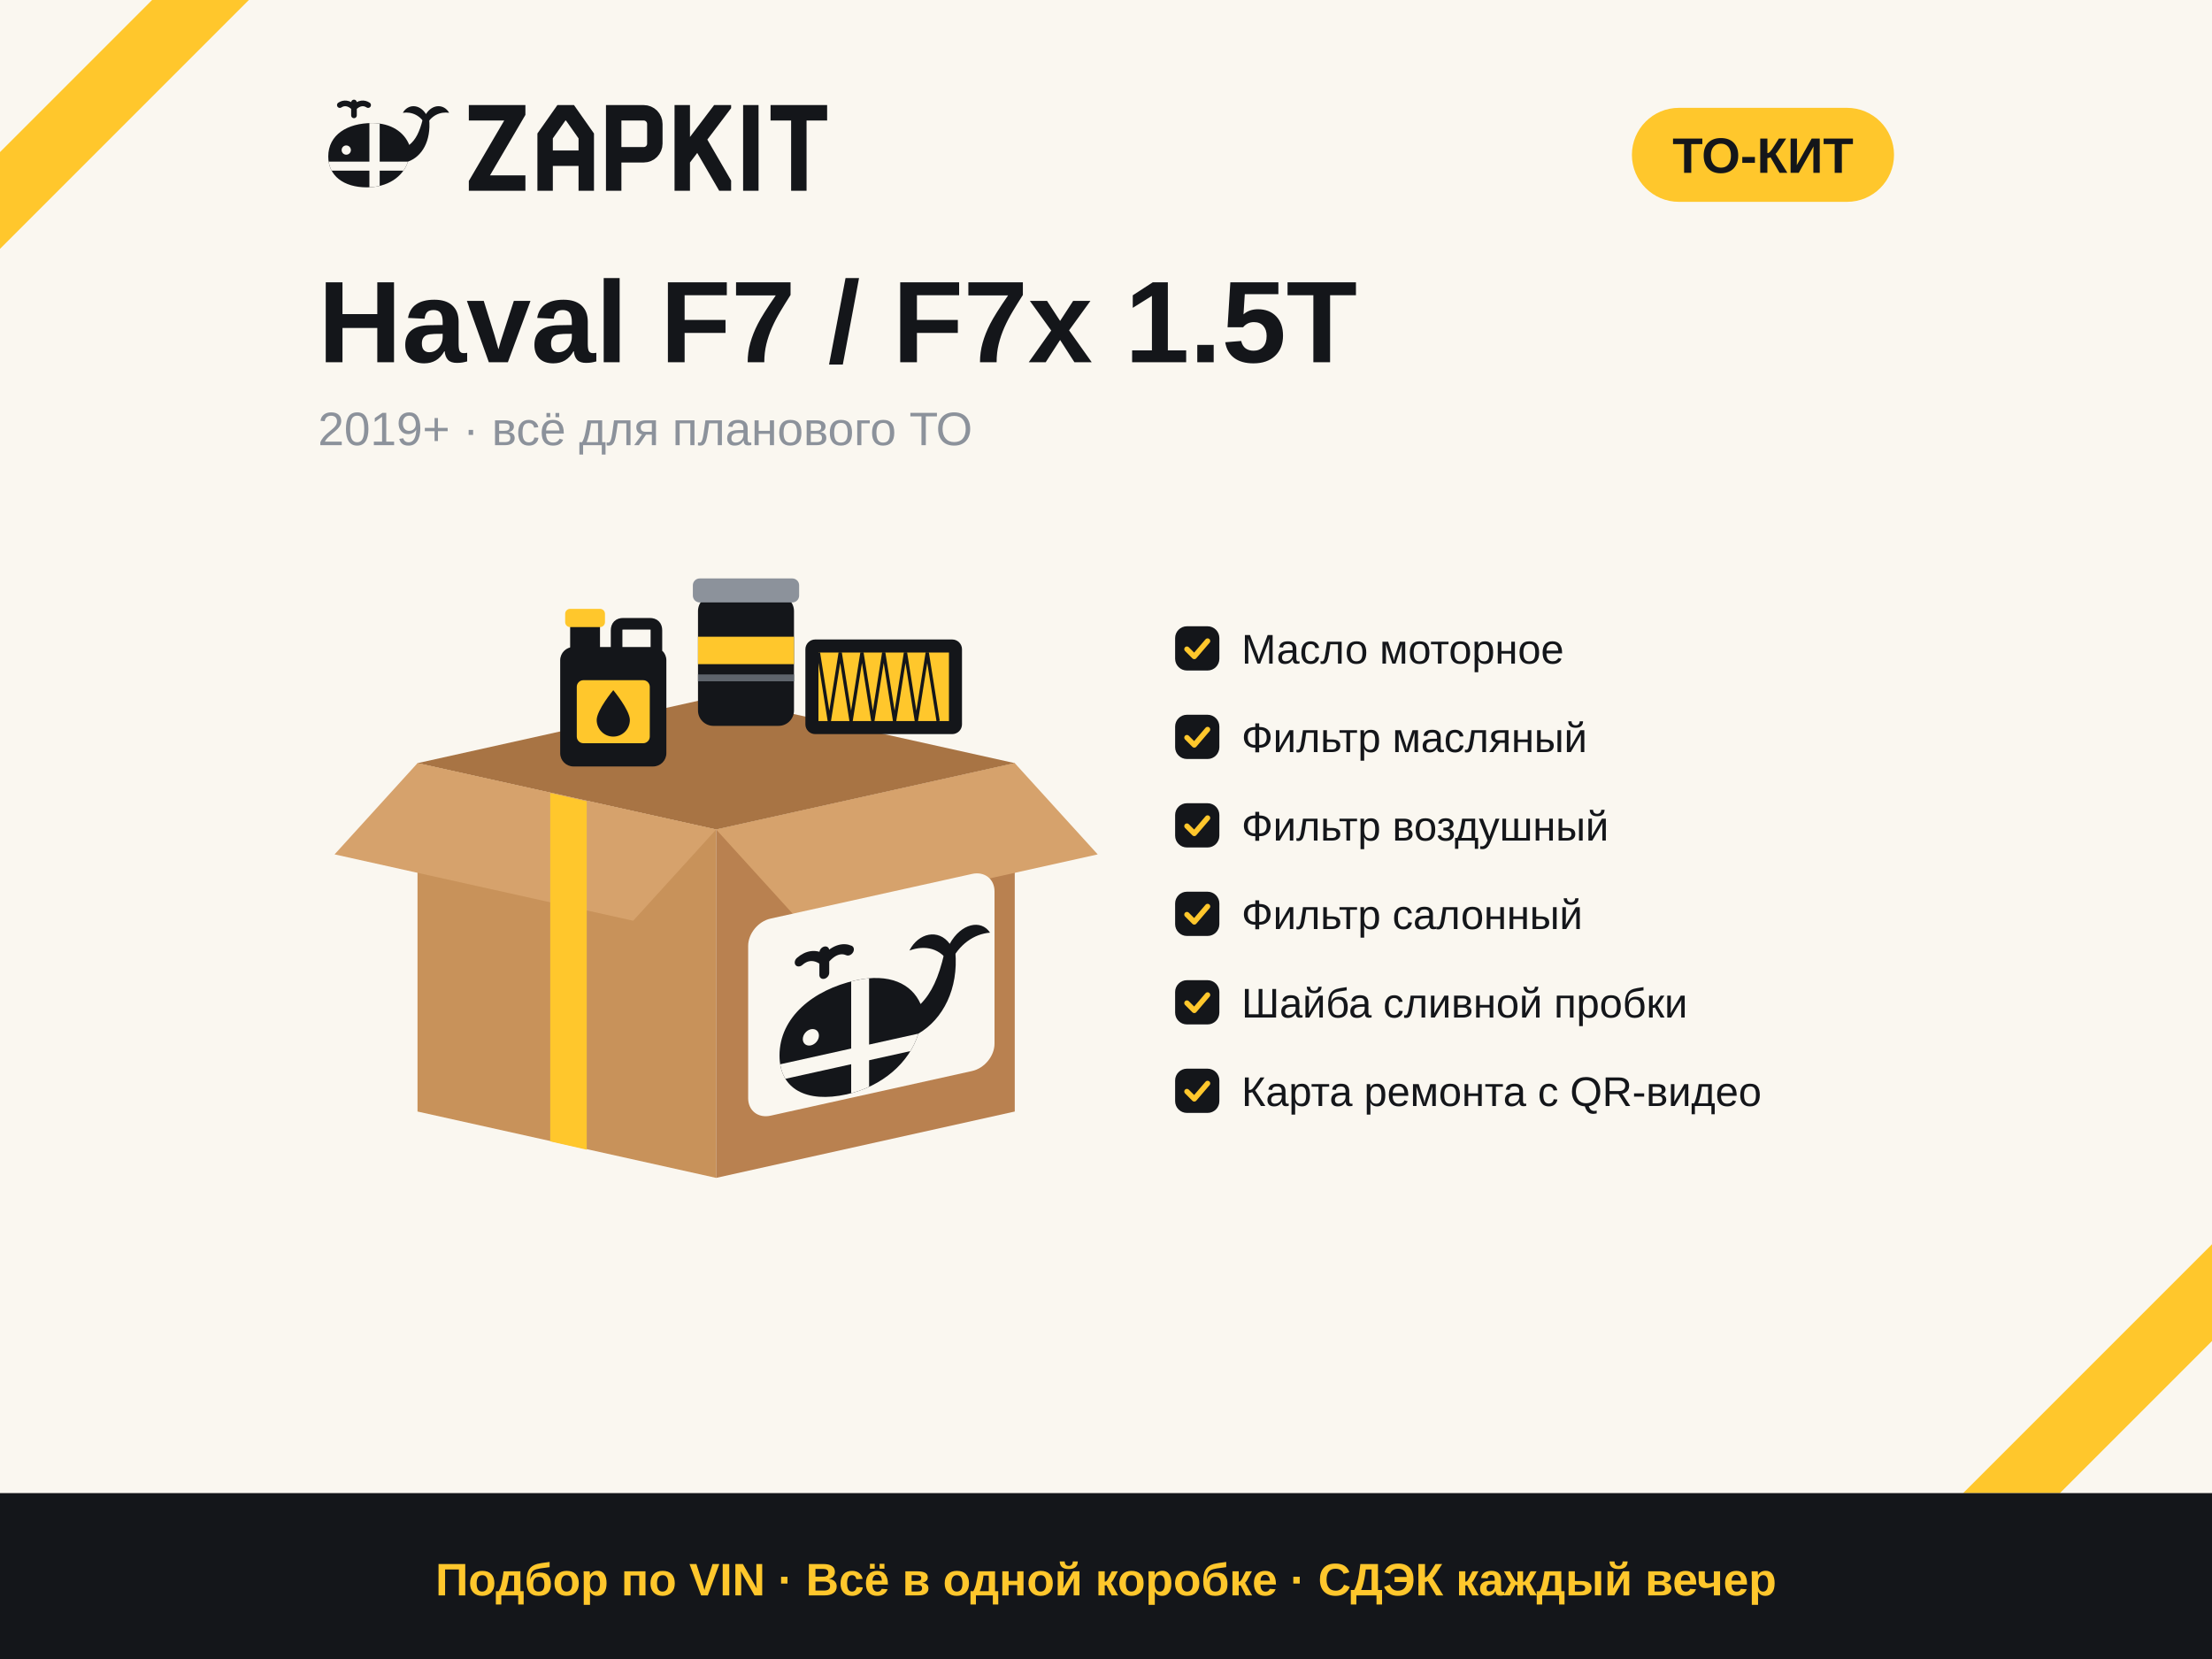
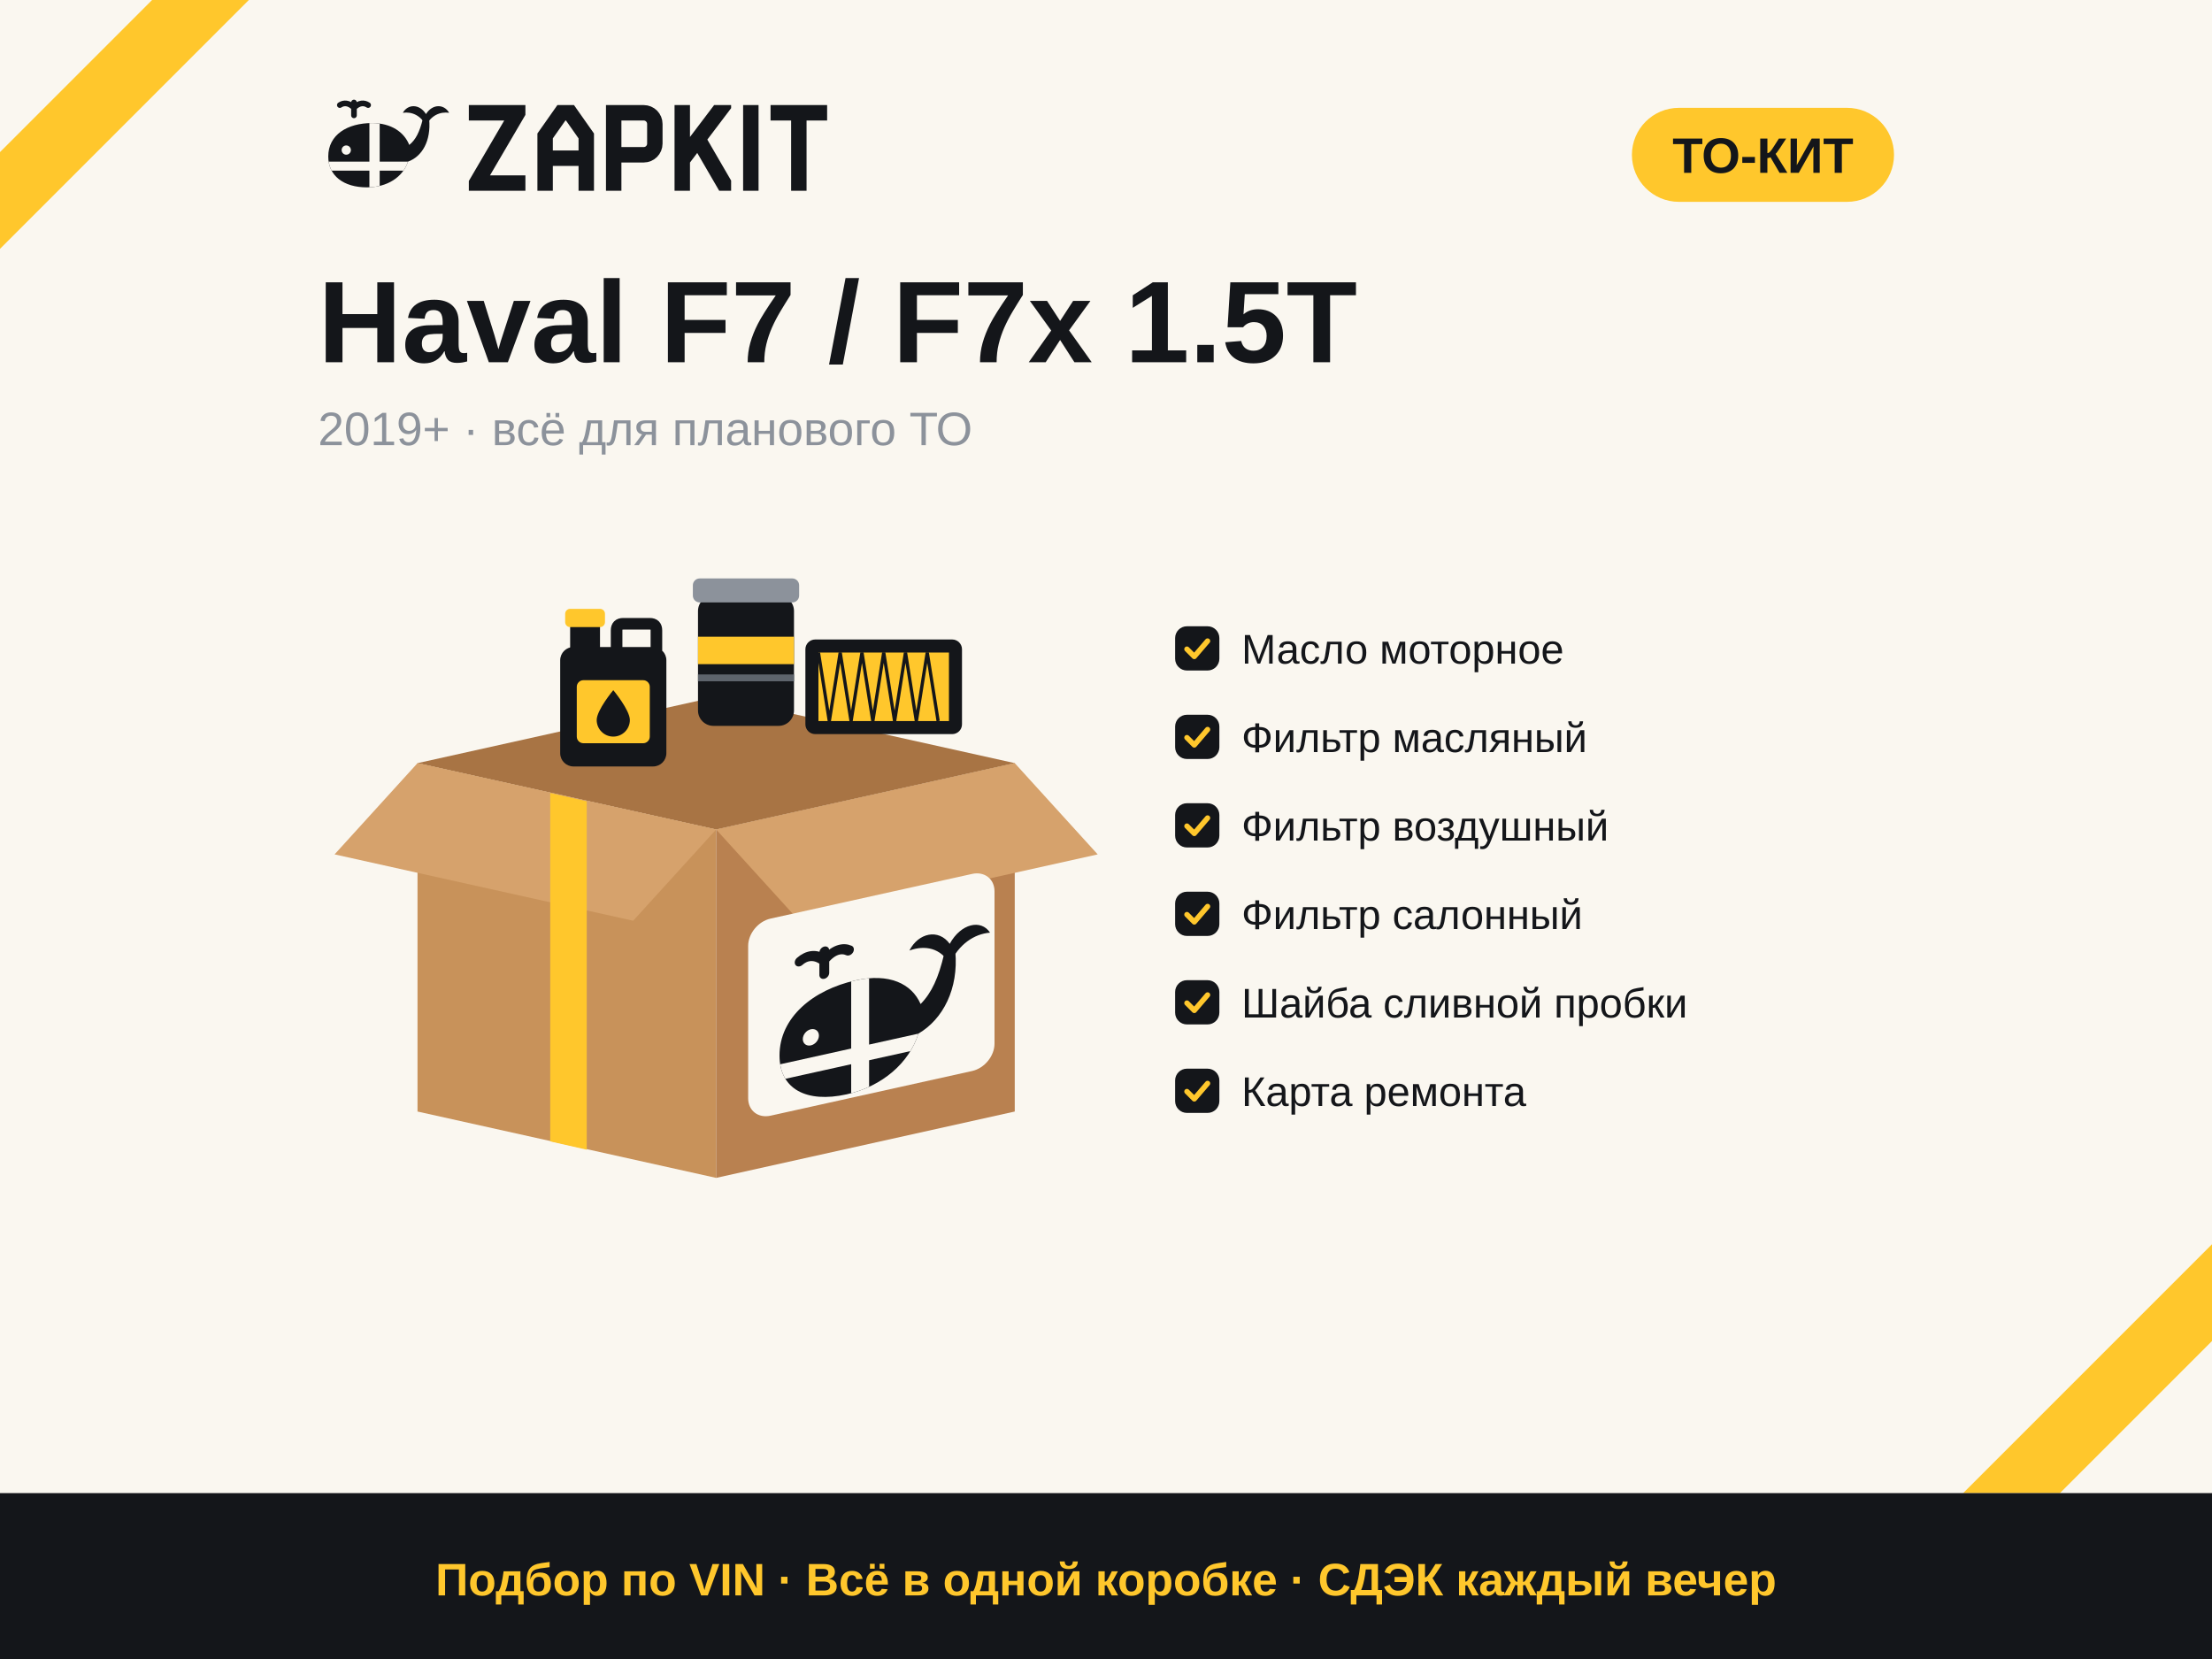
<svg xmlns="http://www.w3.org/2000/svg" viewBox="0 0 1600 1200" width="1600" height="1200" role="img" aria-label="ТО-КИТ Haval F7 / F7x 1.5T">
  <rect width="1600" height="1200" fill="#FAF7F0" />
  <path d="M0,110 L110,0 H180 L0,180 Z" fill="#FFC72C" />
  <path d="M1600,900 L1420,1080 H1490 L1600,970 Z" fill="#FFC72C" />
  <g transform="translate(230 76) scale(0.62)">
    <g transform="translate(0 -30) scale(1.5)">
      <defs>
        <clipPath id="wb-m8h">
          <path d="M8,60 C8,43 23,34 42,34 C57,34 67,41 71,51 C76,47 79,41 81.5,31 L86.5,31 C88,48 81,60 70,64 C66,76 54,84 38,84 C20,84 8,75 8,60 Z" />
        </clipPath>
      </defs>
      <path fill="#14161A" d="M8,60 C8,43 23,34 42,34 C57,34 67,41 71,51 C76,47 79,41 81.5,31 L86.5,31 C88,48 81,60 70,64 C66,76 54,84 38,84 C20,84 8,75 8,60 Z" />
      <path fill="#14161A" d="M84,36 C80,28 73,25 66,26 C70,19 79,19 84,27 C89,19 98,19 102,26 C95,25 88,28 84,36 Z" />
      <g clip-path="url(#wb-m8h)" fill="#FAF7F0">
        <rect x="40" y="30" width="8" height="60" />
        <rect x="0" y="64" width="90" height="7" />
      </g>
      <circle cx="22" cy="55" r="3.6" fill="#FAF7F0" />
      <path d="M28,28 V18 M28,22 C24,18 20,18 17,20 M28,22 C32,18 36,18 39,20" fill="none" stroke="#14161A" stroke-width="4.4" stroke-linecap="round" />
    </g>
    <g transform="translate(176 0)">
      <defs>
        <clipPath id="c66-m8h">
          <rect width="66" height="100" />
        </clipPath>
        <clipPath id="c18-m8h">
          <rect width="18" height="100" />
        </clipPath>
      </defs>
      <g transform="translate(0 0)">
        <path clip-path="url(#c66-m8h)" d="M0,9 H57 L9,91 H66" fill="none" stroke="#14161A" stroke-width="18" stroke-linejoin="miter" stroke-miterlimit="10" />
      </g>
      <g transform="translate(80 0)">
        <path clip-path="url(#c66-m8h)" d="M9,100 V36 L28,9 H38 L57,36 V100 M9,62 H57" fill="none" stroke="#14161A" stroke-width="18" stroke-linejoin="miter" stroke-miterlimit="10" />
      </g>
      <g transform="translate(160 0)">
        <path clip-path="url(#c66-m8h)" d="M9,100 V9 H44 A13,13 0 0 1 57,22 V45 A13,13 0 0 1 44,58 H9" fill="none" stroke="#14161A" stroke-width="18" stroke-linejoin="miter" stroke-miterlimit="10" />
      </g>
      <g transform="translate(240 0)">
        <path clip-path="url(#c66-m8h)" d="M9,0 V100 M9,64 L62,-6 M30,44 L66,106" fill="none" stroke="#14161A" stroke-width="18" stroke-linejoin="miter" stroke-miterlimit="10" />
      </g>
      <g transform="translate(320 0)">
        <path clip-path="url(#c18-m8h)" d="M9,0 V100" fill="none" stroke="#14161A" stroke-width="18" stroke-linejoin="miter" stroke-miterlimit="10" />
      </g>
      <g transform="translate(352 0)">
        <path clip-path="url(#c66-m8h)" d="M0,9 H66 M33,9 V100" fill="none" stroke="#14161A" stroke-width="18" stroke-linejoin="miter" stroke-miterlimit="10" />
      </g>
    </g>
  </g>
  <rect x="1180.4" y="78" width="189.6" height="68" rx="34" fill="#FFC72C" />
  <text x="1275.2" y="125" font-family="'Liberation Sans', Arial, Helvetica, sans-serif" font-size="36" font-weight="700" fill="#14161A" text-anchor="middle">ТО-КИТ</text>
  <text x="230" y="262" font-family="'Liberation Sans', Arial, Helvetica, sans-serif" font-size="84" font-weight="700" fill="#14161A" text-anchor="start">Haval F7 / F7x 1.5T</text>
  <text x="230" y="322" font-family="'Liberation Sans', Arial, Helvetica, sans-serif" font-size="34" font-weight="400" fill="#8C929B" text-anchor="start">2019+ · всё для планового ТО</text>
  <g transform="translate(230 372) scale(1.2)">
    <path d="M60,150 L240,110 L420,150 L240,190 Z" fill="#A87444" />
    <g transform="translate(118 42) scale(1.0)">
      <rect x="28" y="38" width="64" height="72" rx="8" fill="#14161A" />
      <rect x="34" y="24" width="18" height="16" fill="#14161A" />
      <rect x="31" y="15" width="24" height="11" rx="3" fill="#FFC72C" />
      <path d="M62,40 V28 Q62,24 66,24 H82 Q86,24 86,28 V40" fill="none" stroke="#14161A" stroke-width="7" />
      <rect x="38" y="58" width="44" height="38" rx="4" fill="#FFC72C" />
      <path d="M60,64 C60,64 50,76 50,82 A10,10 0 0 0 70,82 C70,76 60,64 60,64 Z" fill="#14161A" />
    </g>
    <g transform="translate(196 18) scale(1.033333)">
      <rect x="32" y="30" width="56" height="76" rx="9" fill="#14161A" />
      <rect x="29" y="20" width="62" height="14" rx="4" fill="#8C929B" />
      <rect x="32" y="54" width="56" height="16" fill="#FFC72C" />
      <rect x="32" y="76" width="56" height="4" fill="#5E646C" />
    </g>
    <g transform="translate(282 44) scale(0.9833333)">
      <rect x="12" y="32" width="96" height="58" rx="6" fill="#14161A" />
      <rect x="20" y="40" width="80" height="42" fill="#FFC72C" />
      <polyline points="20,40 26.67,82 33.34,40 40.01,82 46.68,40 53.35,82 60.02,40 66.69,82 73.36,40 80.03,82 86.7,40 93.37,82" fill="none" stroke="#14161A" stroke-width="2" />
    </g>
    <path d="M60,150 L240,190 V400 L60,360 Z" fill="#C8925A" />
    <path d="M420,150 L240,190 V400 L420,360 Z" fill="#B98150" />
    <path d="M60,150 L10,205 L190,245 L240,190 Z" fill="#D6A26C" />
    <path d="M420,150 L470,205 L290,245 L240,190 Z" fill="#D6A26C" />
    <path d="M140,168 L162,173 V383 L140,378 Z" fill="#FFC72C" />
    <g transform="translate(262 238) skewY(-12.5) scale(1.35)">
      <rect x="-2" y="6" width="110" height="88" rx="10" fill="#FAF7F0" />
      <g transform="translate(4 8)">
        <defs>
          <clipPath id="wb-m8">
            <path d="M8,60 C8,43 23,34 42,34 C57,34 67,41 71,51 C76,47 79,41 81.5,31 L86.5,31 C88,48 81,60 70,64 C66,76 54,84 38,84 C20,84 8,75 8,60 Z" />
          </clipPath>
        </defs>
        <path fill="#14161A" d="M8,60 C8,43 23,34 42,34 C57,34 67,41 71,51 C76,47 79,41 81.5,31 L86.5,31 C88,48 81,60 70,64 C66,76 54,84 38,84 C20,84 8,75 8,60 Z" />
        <path fill="#14161A" d="M84,36 C80,28 73,25 66,26 C70,19 79,19 84,27 C89,19 98,19 102,26 C95,25 88,28 84,36 Z" />
        <g clip-path="url(#wb-m8)" fill="#FAF7F0">
          <rect x="40" y="30" width="8" height="60" />
          <rect x="0" y="64" width="90" height="7" />
        </g>
        <circle cx="22" cy="55" r="3.6" fill="#FAF7F0" />
        <path d="M28,28 V18 M28,22 C24,18 20,18 17,20 M28,22 C32,18 36,18 39,20" fill="none" stroke="#14161A" stroke-width="4.4" stroke-linecap="round" />
      </g>
    </g>
  </g>
  <g transform="translate(850 453) scale(1.066667)">
    <rect width="30" height="30" rx="8" fill="#14161A" />
    <path d="M8,15.5 L13,20.5 L22,10" fill="none" stroke="#FFC72C" stroke-width="3.6" stroke-linecap="round" stroke-linejoin="round" />
  </g>
  <text x="898" y="480" font-family="'Liberation Sans', Arial, Helvetica, sans-serif" font-size="30" font-weight="400" fill="#14161A" text-anchor="start">Масло моторное</text>
  <g transform="translate(850 517) scale(1.066667)">
    <rect width="30" height="30" rx="8" fill="#14161A" />
    <path d="M8,15.5 L13,20.5 L22,10" fill="none" stroke="#FFC72C" stroke-width="3.6" stroke-linecap="round" stroke-linejoin="round" />
  </g>
  <text x="898" y="544" font-family="'Liberation Sans', Arial, Helvetica, sans-serif" font-size="30" font-weight="400" fill="#14161A" text-anchor="start">Фильтр масляный</text>
  <g transform="translate(850 581) scale(1.066667)">
    <rect width="30" height="30" rx="8" fill="#14161A" />
    <path d="M8,15.5 L13,20.5 L22,10" fill="none" stroke="#FFC72C" stroke-width="3.6" stroke-linecap="round" stroke-linejoin="round" />
  </g>
  <text x="898" y="608" font-family="'Liberation Sans', Arial, Helvetica, sans-serif" font-size="30" font-weight="400" fill="#14161A" text-anchor="start">Фильтр воздушный</text>
  <g transform="translate(850 645) scale(1.066667)">
    <rect width="30" height="30" rx="8" fill="#14161A" />
    <path d="M8,15.5 L13,20.5 L22,10" fill="none" stroke="#FFC72C" stroke-width="3.6" stroke-linecap="round" stroke-linejoin="round" />
  </g>
  <text x="898" y="672" font-family="'Liberation Sans', Arial, Helvetica, sans-serif" font-size="30" font-weight="400" fill="#14161A" text-anchor="start">Фильтр салонный</text>
  <g transform="translate(850 709) scale(1.066667)">
    <rect width="30" height="30" rx="8" fill="#14161A" />
    <path d="M8,15.5 L13,20.5 L22,10" fill="none" stroke="#FFC72C" stroke-width="3.6" stroke-linecap="round" stroke-linejoin="round" />
  </g>
  <text x="898" y="736" font-family="'Liberation Sans', Arial, Helvetica, sans-serif" font-size="30" font-weight="400" fill="#14161A" text-anchor="start">Шайба сливной пробки</text>
  <g transform="translate(850 773) scale(1.066667)">
    <rect width="30" height="30" rx="8" fill="#14161A" />
    <path d="M8,15.5 L13,20.5 L22,10" fill="none" stroke="#FFC72C" stroke-width="3.6" stroke-linecap="round" stroke-linejoin="round" />
  </g>
-   <text x="898" y="800" font-family="'Liberation Sans', Arial, Helvetica, sans-serif" font-size="30" font-weight="400" fill="#14161A" text-anchor="start">Карта ремонта с QR-видео</text>
+   <text x="898" y="800" font-family="'Liberation Sans', Arial, Helvetica, sans-serif" font-size="30" font-weight="400" fill="#14161A" text-anchor="start">Карта ремонта</text>
  <rect y="1080" width="1600" height="120" fill="#14161A" />
  <text x="800.0" y="1154" font-family="'Liberation Sans', Arial, Helvetica, sans-serif" font-size="33" font-weight="700" fill="#FFC72C" text-anchor="middle">Подбор по VIN · Всё в одной коробке · СДЭК каждый вечер</text>
</svg>
